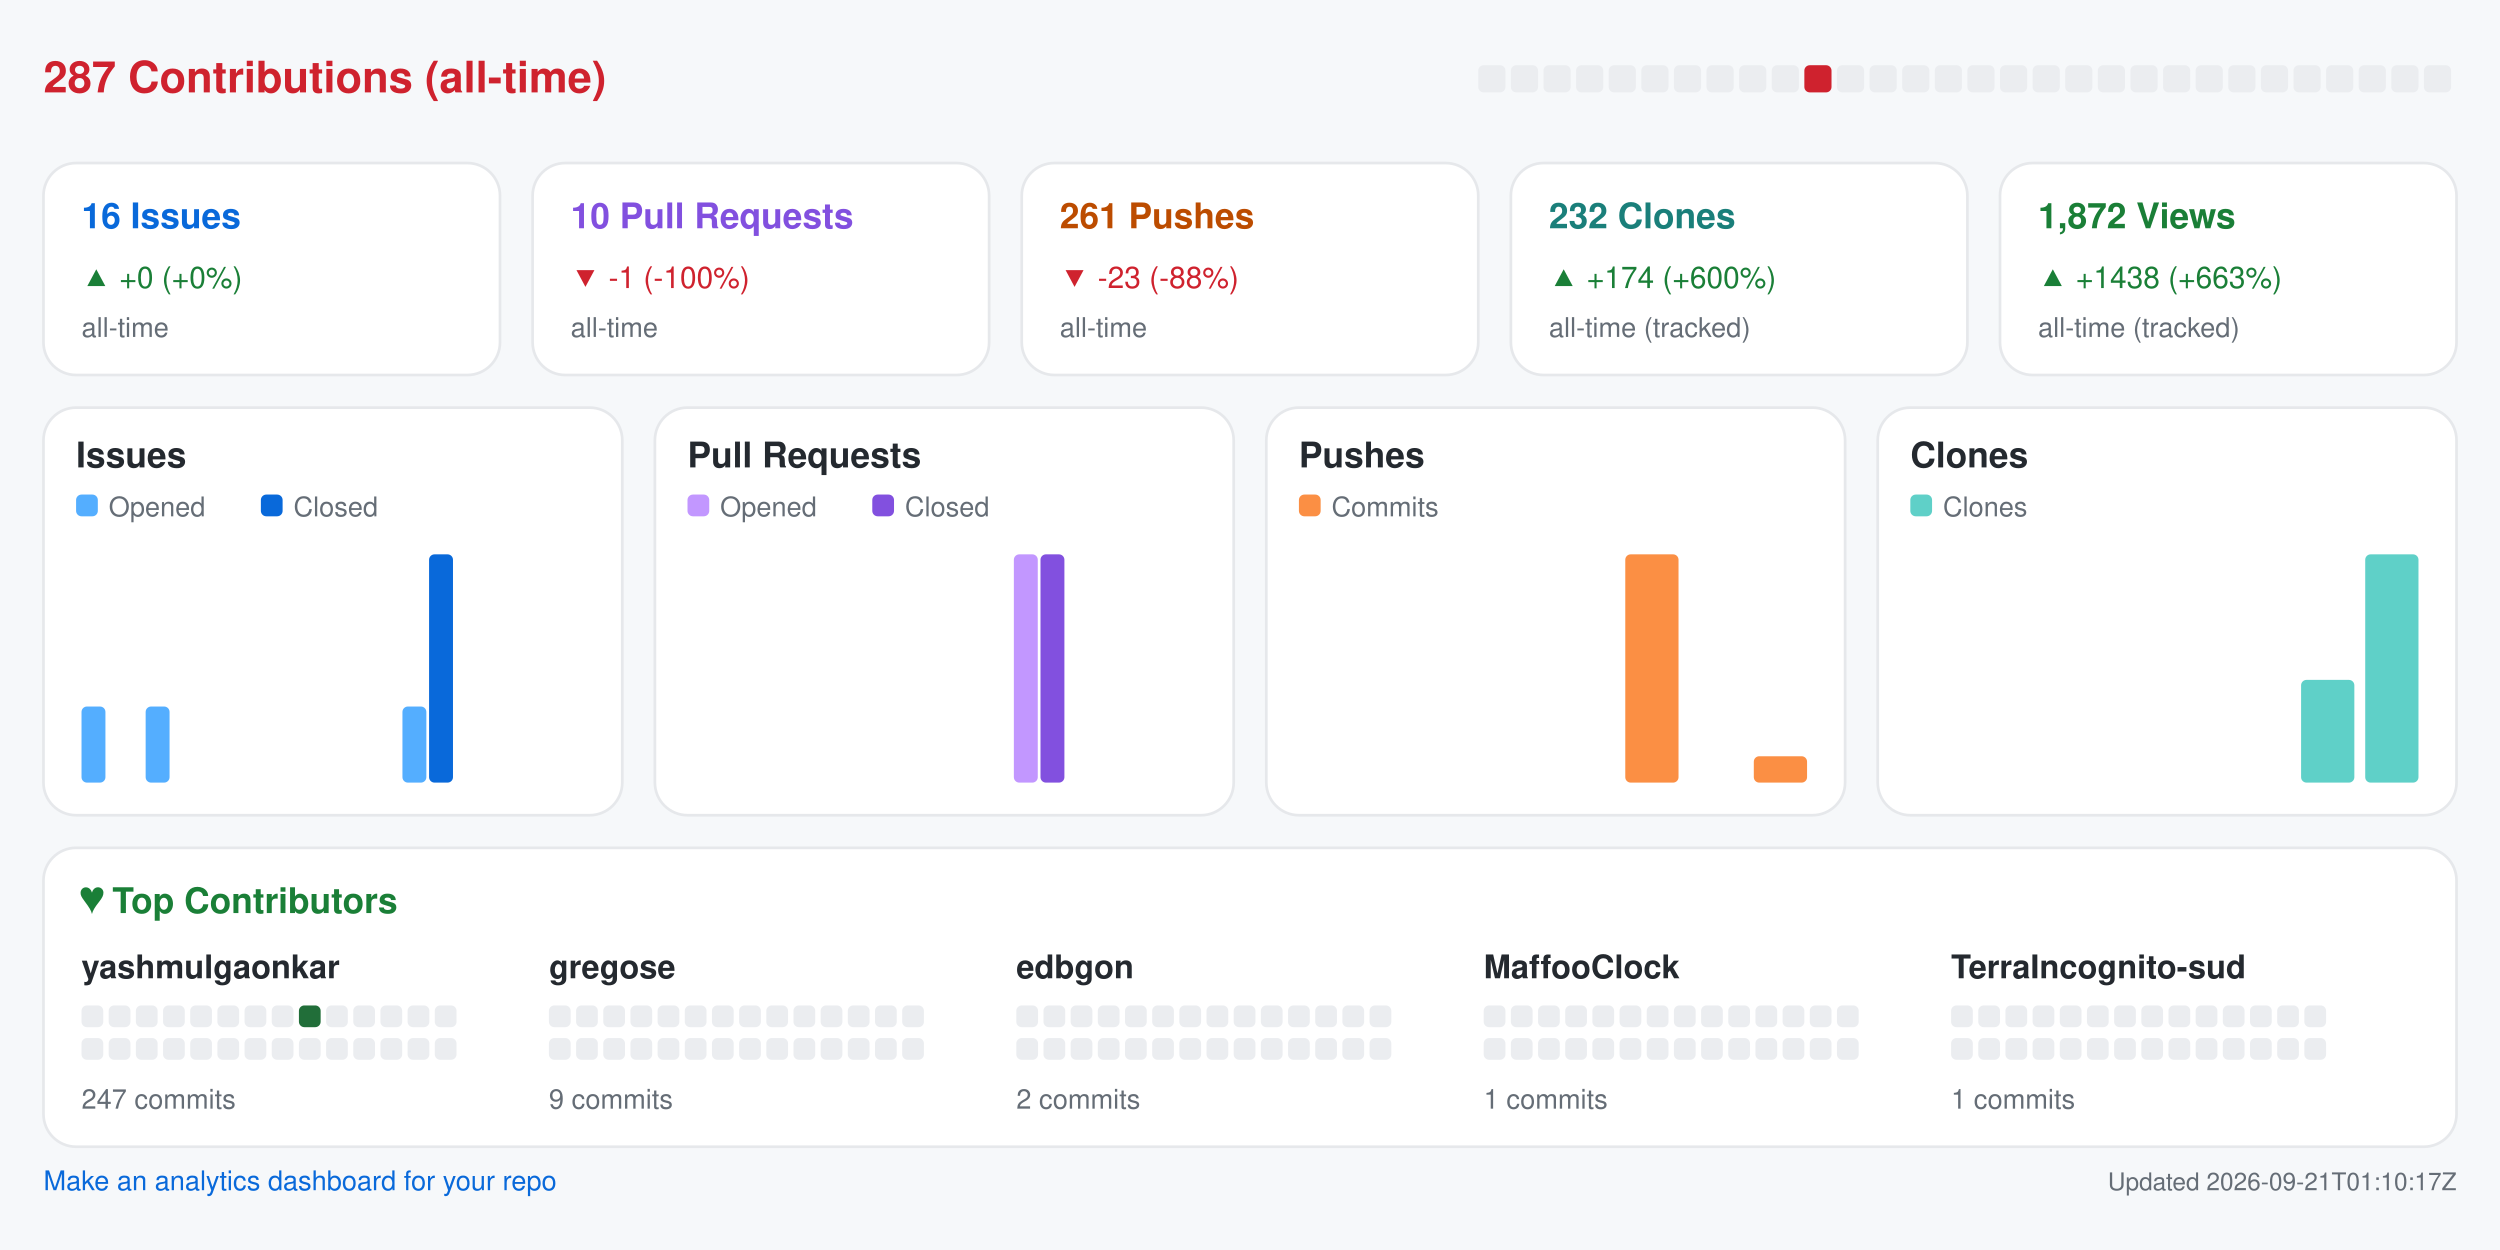
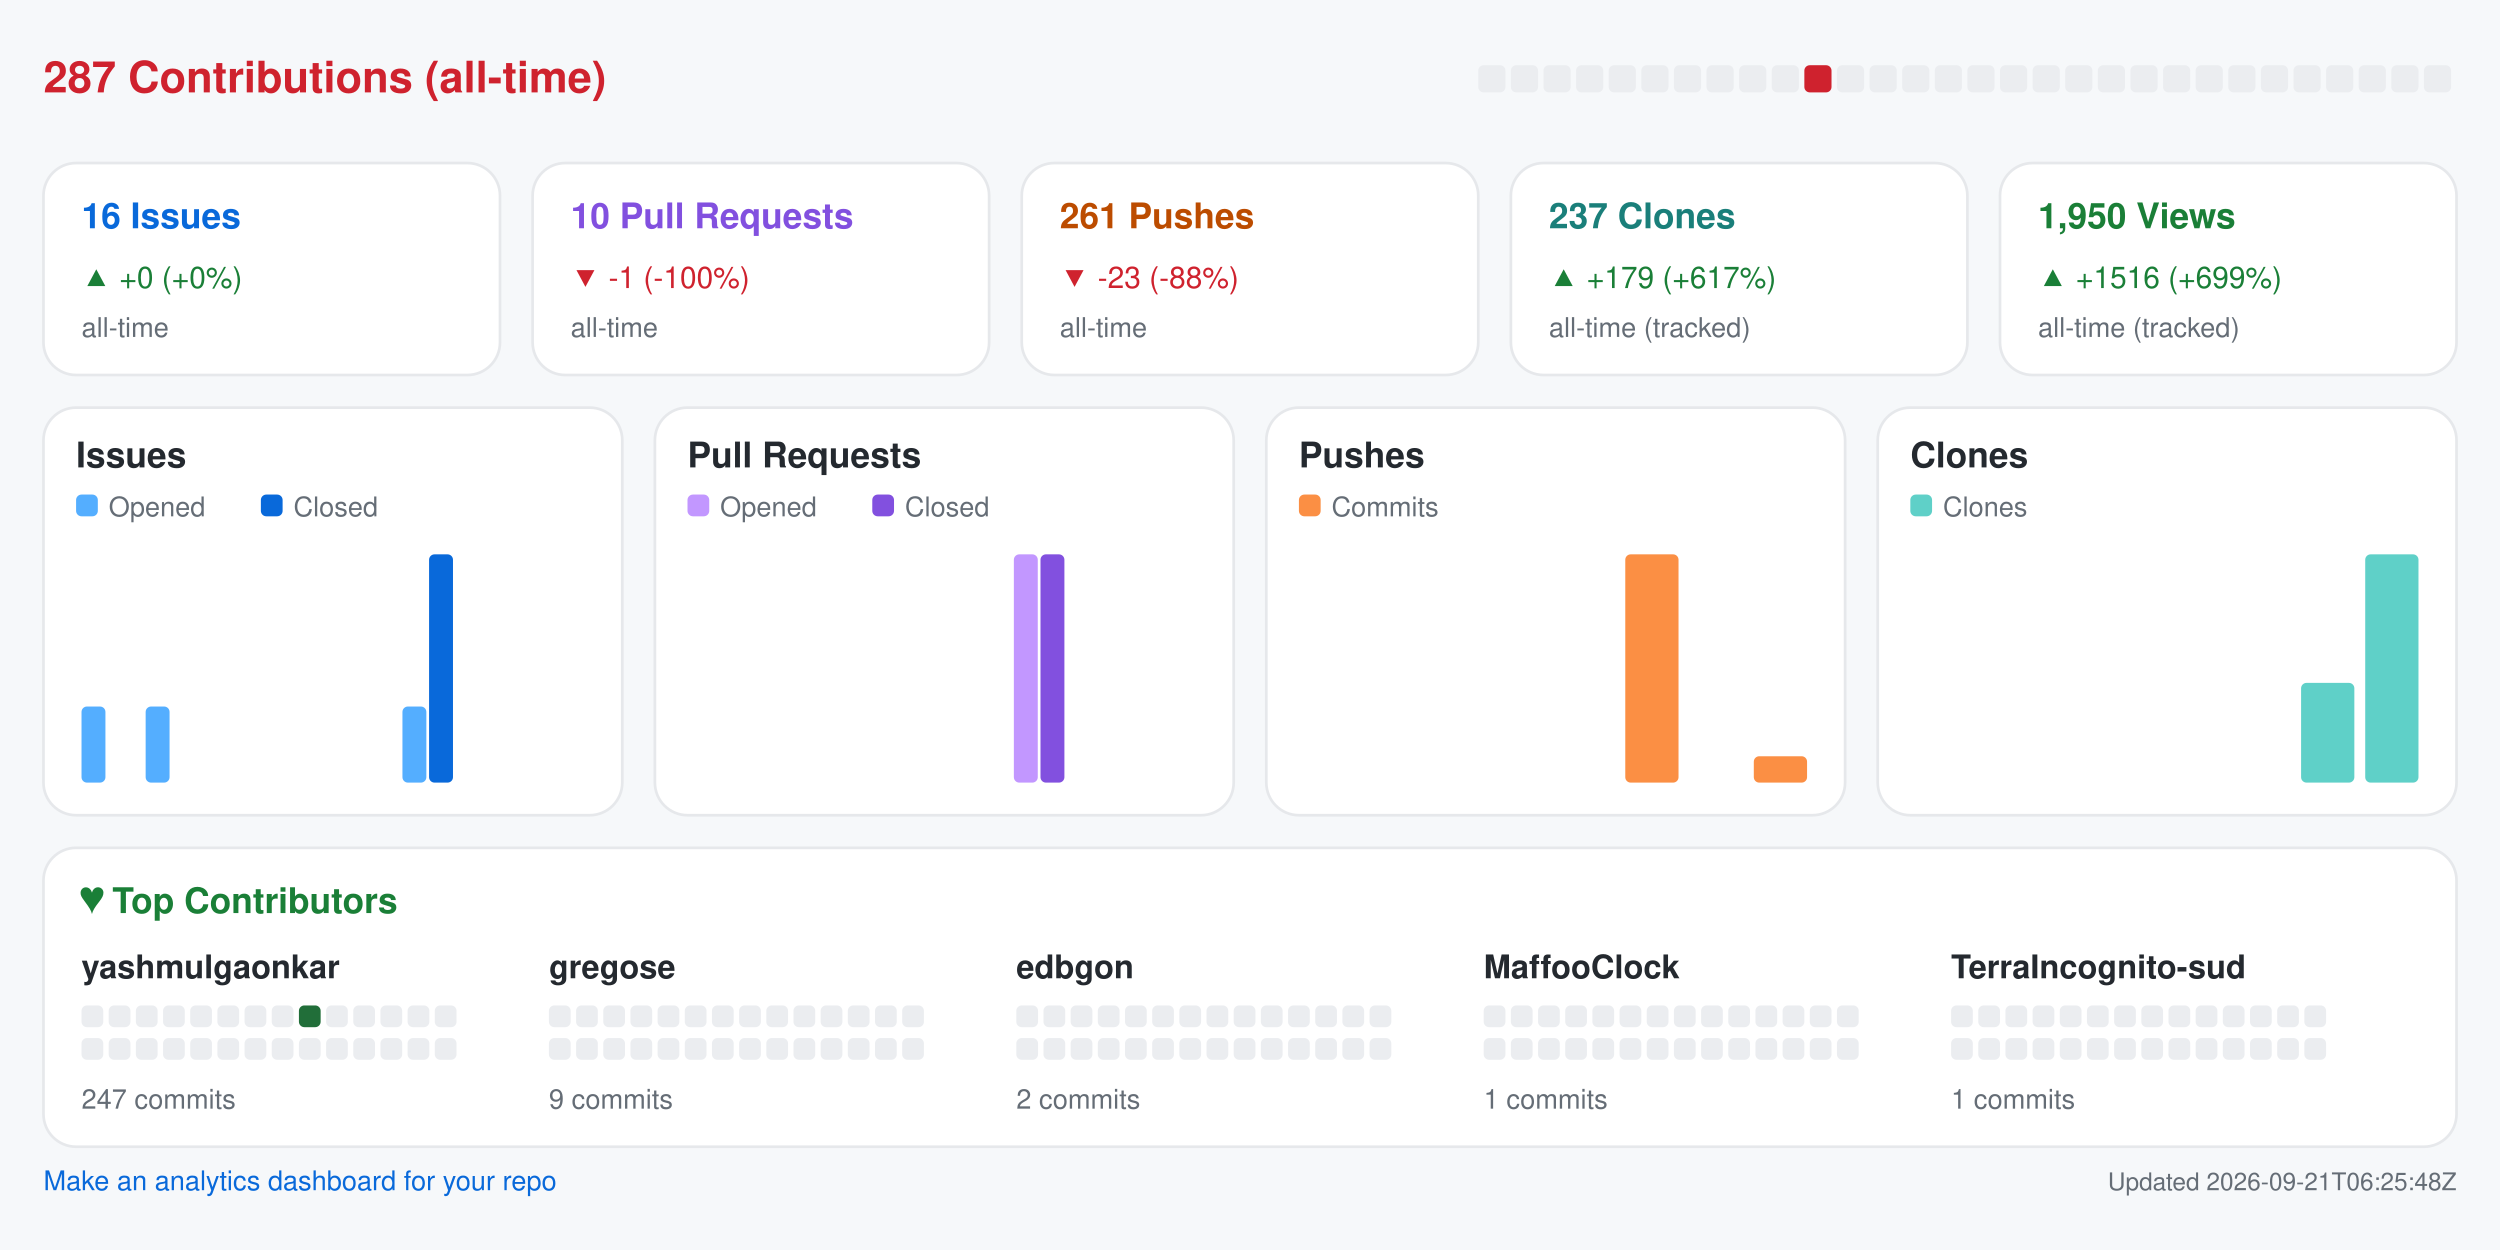
<svg xmlns="http://www.w3.org/2000/svg" width="920" height="460" viewBox="0 0 920 460" role="img" aria-label="Repository analytics for yashmulgaonkar/halo">
  <rect x="0.0" y="0.0" width="920.0" height="460.0" rx="0" fill="#f6f8fa" />
  <text x="16.0" y="34.0" fill="#cf222e" font-size="16" font-family="-apple-system,BlinkMacSystemFont,Segoe UI,Helvetica,Arial,sans-serif" font-weight="600" text-anchor="start">287 Contributions (all-time)</text>
  <rect x="544.0" y="24.0" width="10.0" height="10.0" rx="2" fill="#ebedf0" />
  <rect x="556.0" y="24.0" width="10.0" height="10.0" rx="2" fill="#ebedf0" />
  <rect x="568.0" y="24.0" width="10.0" height="10.0" rx="2" fill="#ebedf0" />
  <rect x="580.0" y="24.0" width="10.0" height="10.0" rx="2" fill="#ebedf0" />
  <rect x="592.0" y="24.0" width="10.0" height="10.0" rx="2" fill="#ebedf0" />
  <rect x="604.0" y="24.0" width="10.0" height="10.0" rx="2" fill="#ebedf0" />
  <rect x="616.0" y="24.0" width="10.0" height="10.0" rx="2" fill="#ebedf0" />
  <rect x="628.0" y="24.0" width="10.0" height="10.0" rx="2" fill="#ebedf0" />
  <rect x="640.0" y="24.0" width="10.0" height="10.0" rx="2" fill="#ebedf0" />
  <rect x="652.0" y="24.0" width="10.0" height="10.0" rx="2" fill="#ebedf0" />
  <rect x="664.0" y="24.0" width="10.0" height="10.0" rx="2" fill="#cf222e" />
  <rect x="676.0" y="24.0" width="10.0" height="10.0" rx="2" fill="#ebedf0" />
  <rect x="688.0" y="24.0" width="10.0" height="10.0" rx="2" fill="#ebedf0" />
  <rect x="700.0" y="24.0" width="10.0" height="10.0" rx="2" fill="#ebedf0" />
  <rect x="712.0" y="24.0" width="10.0" height="10.0" rx="2" fill="#ebedf0" />
  <rect x="724.0" y="24.0" width="10.0" height="10.0" rx="2" fill="#ebedf0" />
  <rect x="736.0" y="24.0" width="10.0" height="10.0" rx="2" fill="#ebedf0" />
  <rect x="748.0" y="24.0" width="10.0" height="10.0" rx="2" fill="#ebedf0" />
  <rect x="760.0" y="24.0" width="10.0" height="10.0" rx="2" fill="#ebedf0" />
  <rect x="772.0" y="24.0" width="10.0" height="10.0" rx="2" fill="#ebedf0" />
  <rect x="784.0" y="24.0" width="10.0" height="10.0" rx="2" fill="#ebedf0" />
  <rect x="796.0" y="24.0" width="10.0" height="10.0" rx="2" fill="#ebedf0" />
  <rect x="808.0" y="24.0" width="10.0" height="10.0" rx="2" fill="#ebedf0" />
  <rect x="820.0" y="24.0" width="10.0" height="10.0" rx="2" fill="#ebedf0" />
  <rect x="832.0" y="24.0" width="10.0" height="10.0" rx="2" fill="#ebedf0" />
  <rect x="844.0" y="24.0" width="10.0" height="10.0" rx="2" fill="#ebedf0" />
  <rect x="856.0" y="24.0" width="10.0" height="10.0" rx="2" fill="#ebedf0" />
  <rect x="868.0" y="24.0" width="10.0" height="10.0" rx="2" fill="#ebedf0" />
  <rect x="880.0" y="24.0" width="10.0" height="10.0" rx="2" fill="#ebedf0" />
  <rect x="892.0" y="24.0" width="10.0" height="10.0" rx="2" fill="#ebedf0" />
  <rect x="16.0" y="60.0" width="168.0" height="78.0" rx="12" fill="#ffffff" stroke="#e6e8eb" />
  <text x="30.0" y="84.0" fill="#0969da" font-size="13" font-family="-apple-system,BlinkMacSystemFont,Segoe UI,Helvetica,Arial,sans-serif" font-weight="600" text-anchor="start">16 Issues</text>
  <text x="30.0" y="106.0" fill="#1a7f37" font-size="11" font-family="-apple-system,BlinkMacSystemFont,Segoe UI,Helvetica,Arial,sans-serif" font-weight="400" text-anchor="start">▲ +0 (+0%)</text>
  <text x="30.0" y="124.0" fill="#656d76" font-size="10" font-family="-apple-system,BlinkMacSystemFont,Segoe UI,Helvetica,Arial,sans-serif" font-weight="400" text-anchor="start">all-time</text>
  <rect x="196.0" y="60.0" width="168.0" height="78.0" rx="12" fill="#ffffff" stroke="#e6e8eb" />
  <text x="210.0" y="84.0" fill="#8250df" font-size="13" font-family="-apple-system,BlinkMacSystemFont,Segoe UI,Helvetica,Arial,sans-serif" font-weight="600" text-anchor="start">10 Pull Requests</text>
  <text x="210.0" y="106.0" fill="#cf222e" font-size="11" font-family="-apple-system,BlinkMacSystemFont,Segoe UI,Helvetica,Arial,sans-serif" font-weight="400" text-anchor="start">▼ -1 (-100%)</text>
  <text x="210.0" y="124.0" fill="#656d76" font-size="10" font-family="-apple-system,BlinkMacSystemFont,Segoe UI,Helvetica,Arial,sans-serif" font-weight="400" text-anchor="start">all-time</text>
  <rect x="376.0" y="60.0" width="168.0" height="78.0" rx="12" fill="#ffffff" stroke="#e6e8eb" />
  <text x="390.0" y="84.0" fill="#bc4c00" font-size="13" font-family="-apple-system,BlinkMacSystemFont,Segoe UI,Helvetica,Arial,sans-serif" font-weight="600" text-anchor="start">261 Pushes</text>
  <text x="390.0" y="106.0" fill="#cf222e" font-size="11" font-family="-apple-system,BlinkMacSystemFont,Segoe UI,Helvetica,Arial,sans-serif" font-weight="400" text-anchor="start">▼ -23 (-88%)</text>
  <text x="390.0" y="124.0" fill="#656d76" font-size="10" font-family="-apple-system,BlinkMacSystemFont,Segoe UI,Helvetica,Arial,sans-serif" font-weight="400" text-anchor="start">all-time</text>
  <rect x="556.0" y="60.0" width="168.0" height="78.0" rx="12" fill="#ffffff" stroke="#e6e8eb" />
-   <text x="570.0" y="84.0" fill="#1a7f7a" font-size="13" font-family="-apple-system,BlinkMacSystemFont,Segoe UI,Helvetica,Arial,sans-serif" font-weight="600" text-anchor="start">232 Clones</text>
-   <text x="570.0" y="106.0" fill="#1a7f37" font-size="11" font-family="-apple-system,BlinkMacSystemFont,Segoe UI,Helvetica,Arial,sans-serif" font-weight="400" text-anchor="start">▲ +174 (+600%)</text>
+   <text x="570.0" y="84.0" fill="#1a7f7a" font-size="13" font-family="-apple-system,BlinkMacSystemFont,Segoe UI,Helvetica,Arial,sans-serif" font-weight="600" text-anchor="start">237 Clones</text>
+   <text x="570.0" y="106.0" fill="#1a7f37" font-size="11" font-family="-apple-system,BlinkMacSystemFont,Segoe UI,Helvetica,Arial,sans-serif" font-weight="400" text-anchor="start">▲ +179 (+617%)</text>
  <text x="570.0" y="124.0" fill="#656d76" font-size="10" font-family="-apple-system,BlinkMacSystemFont,Segoe UI,Helvetica,Arial,sans-serif" font-weight="400" text-anchor="start">all-time (tracked)</text>
  <rect x="736.0" y="60.0" width="168.0" height="78.0" rx="12" fill="#ffffff" stroke="#e6e8eb" />
-   <text x="750.0" y="84.0" fill="#1a7f37" font-size="13" font-family="-apple-system,BlinkMacSystemFont,Segoe UI,Helvetica,Arial,sans-serif" font-weight="600" text-anchor="start">1,872 Views</text>
-   <text x="750.0" y="106.0" fill="#1a7f37" font-size="11" font-family="-apple-system,BlinkMacSystemFont,Segoe UI,Helvetica,Arial,sans-serif" font-weight="400" text-anchor="start">▲ +1438 (+663%)</text>
+   <text x="750.0" y="84.0" fill="#1a7f37" font-size="13" font-family="-apple-system,BlinkMacSystemFont,Segoe UI,Helvetica,Arial,sans-serif" font-weight="600" text-anchor="start">1,950 Views</text>
+   <text x="750.0" y="106.0" fill="#1a7f37" font-size="11" font-family="-apple-system,BlinkMacSystemFont,Segoe UI,Helvetica,Arial,sans-serif" font-weight="400" text-anchor="start">▲ +1516 (+699%)</text>
  <text x="750.0" y="124.0" fill="#656d76" font-size="10" font-family="-apple-system,BlinkMacSystemFont,Segoe UI,Helvetica,Arial,sans-serif" font-weight="400" text-anchor="start">all-time (tracked)</text>
  <rect x="16.0" y="150.0" width="213.0" height="150.0" rx="12" fill="#ffffff" stroke="#e6e8eb" />
  <text x="28.0" y="172.0" fill="#24292f" font-size="13" font-family="-apple-system,BlinkMacSystemFont,Segoe UI,Helvetica,Arial,sans-serif" font-weight="600" text-anchor="start">Issues</text>
  <rect x="28.0" y="182.0" width="8.0" height="8.0" rx="2" fill="#54aeff" />
  <text x="40.0" y="190.0" fill="#656d76" font-size="10" font-family="-apple-system,BlinkMacSystemFont,Segoe UI,Helvetica,Arial,sans-serif" font-weight="400" text-anchor="start">Opened</text>
  <rect x="96.0" y="182.0" width="8.0" height="8.0" rx="2" fill="#0969da" />
  <text x="108.0" y="190.0" fill="#656d76" font-size="10" font-family="-apple-system,BlinkMacSystemFont,Segoe UI,Helvetica,Arial,sans-serif" font-weight="400" text-anchor="start">Closed</text>
  <rect x="30.0" y="260.0" width="8.8" height="28.0" rx="2" fill="#54aeff" />
  <rect x="39.8" y="288.0" width="8.8" height="0.0" rx="2" fill="#0969da" />
  <rect x="53.6" y="260.0" width="8.8" height="28.0" rx="2" fill="#54aeff" />
  <rect x="63.4" y="288.0" width="8.8" height="0.0" rx="2" fill="#0969da" />
  <rect x="77.2" y="288.0" width="8.8" height="0.0" rx="2" fill="#54aeff" />
  <rect x="87.1" y="288.0" width="8.8" height="0.0" rx="2" fill="#0969da" />
  <rect x="100.9" y="288.0" width="8.8" height="0.0" rx="2" fill="#54aeff" />
  <rect x="110.7" y="288.0" width="8.8" height="0.0" rx="2" fill="#0969da" />
  <rect x="124.5" y="288.0" width="8.8" height="0.0" rx="2" fill="#54aeff" />
  <rect x="134.3" y="288.0" width="8.8" height="0.0" rx="2" fill="#0969da" />
  <rect x="148.1" y="260.0" width="8.8" height="28.0" rx="2" fill="#54aeff" />
  <rect x="157.9" y="204.0" width="8.8" height="84.0" rx="2" fill="#0969da" />
  <rect x="171.8" y="288.0" width="8.8" height="0.0" rx="2" fill="#54aeff" />
  <rect x="181.6" y="288.0" width="8.8" height="0.0" rx="2" fill="#0969da" />
  <rect x="195.4" y="288.0" width="8.8" height="0.0" rx="2" fill="#54aeff" />
  <rect x="205.2" y="288.0" width="8.8" height="0.0" rx="2" fill="#0969da" />
  <rect x="241.0" y="150.0" width="213.0" height="150.0" rx="12" fill="#ffffff" stroke="#e6e8eb" />
  <text x="253.0" y="172.0" fill="#24292f" font-size="13" font-family="-apple-system,BlinkMacSystemFont,Segoe UI,Helvetica,Arial,sans-serif" font-weight="600" text-anchor="start">Pull Requests</text>
  <rect x="253.0" y="182.0" width="8.0" height="8.0" rx="2" fill="#c297ff" />
  <text x="265.0" y="190.0" fill="#656d76" font-size="10" font-family="-apple-system,BlinkMacSystemFont,Segoe UI,Helvetica,Arial,sans-serif" font-weight="400" text-anchor="start">Opened</text>
  <rect x="321.0" y="182.0" width="8.0" height="8.0" rx="2" fill="#8250df" />
  <text x="333.0" y="190.0" fill="#656d76" font-size="10" font-family="-apple-system,BlinkMacSystemFont,Segoe UI,Helvetica,Arial,sans-serif" font-weight="400" text-anchor="start">Closed</text>
  <rect x="255.0" y="288.0" width="8.8" height="0.0" rx="2" fill="#c297ff" />
  <rect x="264.8" y="288.0" width="8.8" height="0.0" rx="2" fill="#8250df" />
  <rect x="278.6" y="288.0" width="8.8" height="0.0" rx="2" fill="#c297ff" />
  <rect x="288.4" y="288.0" width="8.8" height="0.0" rx="2" fill="#8250df" />
  <rect x="302.2" y="288.0" width="8.8" height="0.0" rx="2" fill="#c297ff" />
  <rect x="312.1" y="288.0" width="8.8" height="0.0" rx="2" fill="#8250df" />
  <rect x="325.9" y="288.0" width="8.8" height="0.0" rx="2" fill="#c297ff" />
  <rect x="335.7" y="288.0" width="8.8" height="0.0" rx="2" fill="#8250df" />
  <rect x="349.5" y="288.0" width="8.8" height="0.0" rx="2" fill="#c297ff" />
  <rect x="359.3" y="288.0" width="8.8" height="0.0" rx="2" fill="#8250df" />
  <rect x="373.1" y="204.0" width="8.8" height="84.0" rx="2" fill="#c297ff" />
  <rect x="382.9" y="204.0" width="8.8" height="84.0" rx="2" fill="#8250df" />
  <rect x="396.8" y="288.0" width="8.8" height="0.0" rx="2" fill="#c297ff" />
  <rect x="406.6" y="288.0" width="8.8" height="0.0" rx="2" fill="#8250df" />
  <rect x="420.4" y="288.0" width="8.8" height="0.0" rx="2" fill="#c297ff" />
  <rect x="430.2" y="288.0" width="8.8" height="0.0" rx="2" fill="#8250df" />
  <rect x="466.0" y="150.0" width="213.0" height="150.0" rx="12" fill="#ffffff" stroke="#e6e8eb" />
  <text x="478.0" y="172.0" fill="#24292f" font-size="13" font-family="-apple-system,BlinkMacSystemFont,Segoe UI,Helvetica,Arial,sans-serif" font-weight="600" text-anchor="start">Pushes</text>
  <rect x="478.0" y="182.0" width="8.0" height="8.0" rx="2" fill="#fb8f44" />
  <text x="490.0" y="190.0" fill="#656d76" font-size="10" font-family="-apple-system,BlinkMacSystemFont,Segoe UI,Helvetica,Arial,sans-serif" font-weight="400" text-anchor="start">Commits</text>
  <rect x="480.0" y="288.0" width="19.6" height="0.0" rx="2" fill="#fb8f44" />
  <rect x="503.6" y="288.0" width="19.6" height="0.0" rx="2" fill="#fb8f44" />
  <rect x="527.2" y="288.0" width="19.6" height="0.0" rx="2" fill="#fb8f44" />
  <rect x="550.9" y="288.0" width="19.6" height="0.0" rx="2" fill="#fb8f44" />
  <rect x="574.5" y="288.0" width="19.6" height="0.0" rx="2" fill="#fb8f44" />
  <rect x="598.1" y="204.0" width="19.6" height="84.0" rx="2" fill="#fb8f44" />
  <rect x="621.8" y="288.0" width="19.6" height="0.0" rx="2" fill="#fb8f44" />
  <rect x="645.4" y="278.3" width="19.6" height="9.7" rx="2" fill="#fb8f44" />
  <rect x="691.0" y="150.0" width="213.0" height="150.0" rx="12" fill="#ffffff" stroke="#e6e8eb" />
  <text x="703.0" y="172.0" fill="#24292f" font-size="13" font-family="-apple-system,BlinkMacSystemFont,Segoe UI,Helvetica,Arial,sans-serif" font-weight="600" text-anchor="start">Clones</text>
  <rect x="703.0" y="182.0" width="8.0" height="8.0" rx="2" fill="#5fd0c8" />
  <text x="715.0" y="190.0" fill="#656d76" font-size="10" font-family="-apple-system,BlinkMacSystemFont,Segoe UI,Helvetica,Arial,sans-serif" font-weight="400" text-anchor="start">Clones</text>
  <rect x="705.0" y="288.0" width="19.6" height="0.0" rx="2" fill="#5fd0c8" />
  <rect x="728.6" y="288.0" width="19.6" height="0.0" rx="2" fill="#5fd0c8" />
  <rect x="752.2" y="288.0" width="19.6" height="0.0" rx="2" fill="#5fd0c8" />
  <rect x="775.9" y="288.0" width="19.6" height="0.0" rx="2" fill="#5fd0c8" />
  <rect x="799.5" y="288.0" width="19.6" height="0.0" rx="2" fill="#5fd0c8" />
  <rect x="823.1" y="288.0" width="19.6" height="0.0" rx="2" fill="#5fd0c8" />
-   <rect x="846.8" y="250.2" width="19.6" height="37.8" rx="2" fill="#5fd0c8" />
+   <rect x="846.8" y="251.3" width="19.6" height="36.7" rx="2" fill="#5fd0c8" />
  <rect x="870.4" y="204.0" width="19.6" height="84.0" rx="2" fill="#5fd0c8" />
  <rect x="16.0" y="312.0" width="888.0" height="110.0" rx="12" fill="#ffffff" stroke="#e6e8eb" />
  <text x="30.0" y="336.0" fill="#1a7f37" font-size="13" font-family="-apple-system,BlinkMacSystemFont,Segoe UI,Helvetica,Arial,sans-serif" font-weight="600" text-anchor="start">♥  Top Contributors</text>
  <text x="30.0" y="360.0" fill="#24292f" font-size="12" font-family="-apple-system,BlinkMacSystemFont,Segoe UI,Helvetica,Arial,sans-serif" font-weight="600" text-anchor="start">yashmulgaonkar</text>
  <rect x="30.0" y="370.0" width="8.0" height="8.0" rx="2" fill="#ebedf0" />
  <rect x="40.0" y="370.0" width="8.0" height="8.0" rx="2" fill="#ebedf0" />
  <rect x="50.0" y="370.0" width="8.0" height="8.0" rx="2" fill="#ebedf0" />
  <rect x="60.0" y="370.0" width="8.0" height="8.0" rx="2" fill="#ebedf0" />
  <rect x="70.0" y="370.0" width="8.0" height="8.0" rx="2" fill="#ebedf0" />
  <rect x="80.0" y="370.0" width="8.0" height="8.0" rx="2" fill="#ebedf0" />
  <rect x="90.0" y="370.0" width="8.0" height="8.0" rx="2" fill="#ebedf0" />
  <rect x="100.0" y="370.0" width="8.0" height="8.0" rx="2" fill="#ebedf0" />
  <rect x="110.0" y="370.0" width="8.0" height="8.0" rx="2" fill="#216e39" />
  <rect x="120.0" y="370.0" width="8.0" height="8.0" rx="2" fill="#ebedf0" />
  <rect x="130.0" y="370.0" width="8.0" height="8.0" rx="2" fill="#ebedf0" />
  <rect x="140.0" y="370.0" width="8.0" height="8.0" rx="2" fill="#ebedf0" />
  <rect x="150.0" y="370.0" width="8.0" height="8.0" rx="2" fill="#ebedf0" />
  <rect x="160.0" y="370.0" width="8.0" height="8.0" rx="2" fill="#ebedf0" />
  <rect x="30.0" y="382.0" width="8.0" height="8.0" rx="2" fill="#ebedf0" />
  <rect x="40.0" y="382.0" width="8.0" height="8.0" rx="2" fill="#ebedf0" />
  <rect x="50.0" y="382.0" width="8.0" height="8.0" rx="2" fill="#ebedf0" />
  <rect x="60.0" y="382.0" width="8.0" height="8.0" rx="2" fill="#ebedf0" />
  <rect x="70.0" y="382.0" width="8.0" height="8.0" rx="2" fill="#ebedf0" />
  <rect x="80.0" y="382.0" width="8.0" height="8.0" rx="2" fill="#ebedf0" />
  <rect x="90.0" y="382.0" width="8.0" height="8.0" rx="2" fill="#ebedf0" />
  <rect x="100.0" y="382.0" width="8.0" height="8.0" rx="2" fill="#ebedf0" />
  <rect x="110.0" y="382.0" width="8.0" height="8.0" rx="2" fill="#ebedf0" />
  <rect x="120.0" y="382.0" width="8.0" height="8.0" rx="2" fill="#ebedf0" />
  <rect x="130.0" y="382.0" width="8.0" height="8.0" rx="2" fill="#ebedf0" />
  <rect x="140.0" y="382.0" width="8.0" height="8.0" rx="2" fill="#ebedf0" />
  <rect x="150.0" y="382.0" width="8.0" height="8.0" rx="2" fill="#ebedf0" />
  <rect x="160.0" y="382.0" width="8.0" height="8.0" rx="2" fill="#ebedf0" />
  <text x="30.0" y="408.0" fill="#656d76" font-size="10" font-family="-apple-system,BlinkMacSystemFont,Segoe UI,Helvetica,Arial,sans-serif" font-weight="400" text-anchor="start">247 commits</text>
  <text x="202.0" y="360.0" fill="#24292f" font-size="12" font-family="-apple-system,BlinkMacSystemFont,Segoe UI,Helvetica,Arial,sans-serif" font-weight="600" text-anchor="start">gregose</text>
  <rect x="202.0" y="370.0" width="8.0" height="8.0" rx="2" fill="#ebedf0" />
  <rect x="212.0" y="370.0" width="8.0" height="8.0" rx="2" fill="#ebedf0" />
  <rect x="222.0" y="370.0" width="8.0" height="8.0" rx="2" fill="#ebedf0" />
  <rect x="232.0" y="370.0" width="8.0" height="8.0" rx="2" fill="#ebedf0" />
  <rect x="242.0" y="370.0" width="8.0" height="8.0" rx="2" fill="#ebedf0" />
  <rect x="252.0" y="370.0" width="8.0" height="8.0" rx="2" fill="#ebedf0" />
  <rect x="262.0" y="370.0" width="8.0" height="8.0" rx="2" fill="#ebedf0" />
  <rect x="272.0" y="370.0" width="8.0" height="8.0" rx="2" fill="#ebedf0" />
  <rect x="282.0" y="370.0" width="8.0" height="8.0" rx="2" fill="#ebedf0" />
  <rect x="292.0" y="370.0" width="8.0" height="8.0" rx="2" fill="#ebedf0" />
  <rect x="302.0" y="370.0" width="8.0" height="8.0" rx="2" fill="#ebedf0" />
  <rect x="312.0" y="370.0" width="8.0" height="8.0" rx="2" fill="#ebedf0" />
  <rect x="322.0" y="370.0" width="8.0" height="8.0" rx="2" fill="#ebedf0" />
  <rect x="332.0" y="370.0" width="8.0" height="8.0" rx="2" fill="#ebedf0" />
  <rect x="202.0" y="382.0" width="8.0" height="8.0" rx="2" fill="#ebedf0" />
  <rect x="212.0" y="382.0" width="8.0" height="8.0" rx="2" fill="#ebedf0" />
  <rect x="222.0" y="382.0" width="8.0" height="8.0" rx="2" fill="#ebedf0" />
  <rect x="232.0" y="382.0" width="8.0" height="8.0" rx="2" fill="#ebedf0" />
  <rect x="242.0" y="382.0" width="8.0" height="8.0" rx="2" fill="#ebedf0" />
  <rect x="252.0" y="382.0" width="8.0" height="8.0" rx="2" fill="#ebedf0" />
  <rect x="262.0" y="382.0" width="8.0" height="8.0" rx="2" fill="#ebedf0" />
  <rect x="272.0" y="382.0" width="8.0" height="8.0" rx="2" fill="#ebedf0" />
  <rect x="282.0" y="382.0" width="8.0" height="8.0" rx="2" fill="#ebedf0" />
  <rect x="292.0" y="382.0" width="8.0" height="8.0" rx="2" fill="#ebedf0" />
  <rect x="302.0" y="382.0" width="8.0" height="8.0" rx="2" fill="#ebedf0" />
  <rect x="312.0" y="382.0" width="8.0" height="8.0" rx="2" fill="#ebedf0" />
  <rect x="322.0" y="382.0" width="8.0" height="8.0" rx="2" fill="#ebedf0" />
  <rect x="332.0" y="382.0" width="8.0" height="8.0" rx="2" fill="#ebedf0" />
  <text x="202.0" y="408.0" fill="#656d76" font-size="10" font-family="-apple-system,BlinkMacSystemFont,Segoe UI,Helvetica,Arial,sans-serif" font-weight="400" text-anchor="start">9 commits</text>
  <text x="374.0" y="360.0" fill="#24292f" font-size="12" font-family="-apple-system,BlinkMacSystemFont,Segoe UI,Helvetica,Arial,sans-serif" font-weight="600" text-anchor="start">edbgon</text>
  <rect x="374.0" y="370.0" width="8.0" height="8.0" rx="2" fill="#ebedf0" />
  <rect x="384.0" y="370.0" width="8.0" height="8.0" rx="2" fill="#ebedf0" />
  <rect x="394.0" y="370.0" width="8.0" height="8.0" rx="2" fill="#ebedf0" />
  <rect x="404.0" y="370.0" width="8.0" height="8.0" rx="2" fill="#ebedf0" />
  <rect x="414.0" y="370.0" width="8.0" height="8.0" rx="2" fill="#ebedf0" />
  <rect x="424.0" y="370.0" width="8.0" height="8.0" rx="2" fill="#ebedf0" />
  <rect x="434.0" y="370.0" width="8.0" height="8.0" rx="2" fill="#ebedf0" />
  <rect x="444.0" y="370.0" width="8.0" height="8.0" rx="2" fill="#ebedf0" />
  <rect x="454.0" y="370.0" width="8.0" height="8.0" rx="2" fill="#ebedf0" />
  <rect x="464.0" y="370.0" width="8.0" height="8.0" rx="2" fill="#ebedf0" />
  <rect x="474.0" y="370.0" width="8.0" height="8.0" rx="2" fill="#ebedf0" />
  <rect x="484.0" y="370.0" width="8.0" height="8.0" rx="2" fill="#ebedf0" />
  <rect x="494.0" y="370.0" width="8.0" height="8.0" rx="2" fill="#ebedf0" />
  <rect x="504.0" y="370.0" width="8.0" height="8.0" rx="2" fill="#ebedf0" />
  <rect x="374.0" y="382.0" width="8.0" height="8.0" rx="2" fill="#ebedf0" />
  <rect x="384.0" y="382.0" width="8.0" height="8.0" rx="2" fill="#ebedf0" />
  <rect x="394.0" y="382.0" width="8.0" height="8.0" rx="2" fill="#ebedf0" />
  <rect x="404.0" y="382.0" width="8.0" height="8.0" rx="2" fill="#ebedf0" />
  <rect x="414.0" y="382.0" width="8.0" height="8.0" rx="2" fill="#ebedf0" />
  <rect x="424.0" y="382.0" width="8.0" height="8.0" rx="2" fill="#ebedf0" />
  <rect x="434.0" y="382.0" width="8.0" height="8.0" rx="2" fill="#ebedf0" />
  <rect x="444.0" y="382.0" width="8.0" height="8.0" rx="2" fill="#ebedf0" />
  <rect x="454.0" y="382.0" width="8.0" height="8.0" rx="2" fill="#ebedf0" />
  <rect x="464.0" y="382.0" width="8.0" height="8.0" rx="2" fill="#ebedf0" />
  <rect x="474.0" y="382.0" width="8.0" height="8.0" rx="2" fill="#ebedf0" />
  <rect x="484.0" y="382.0" width="8.0" height="8.0" rx="2" fill="#ebedf0" />
  <rect x="494.0" y="382.0" width="8.0" height="8.0" rx="2" fill="#ebedf0" />
  <rect x="504.0" y="382.0" width="8.0" height="8.0" rx="2" fill="#ebedf0" />
  <text x="374.0" y="408.0" fill="#656d76" font-size="10" font-family="-apple-system,BlinkMacSystemFont,Segoe UI,Helvetica,Arial,sans-serif" font-weight="400" text-anchor="start">2 commits</text>
  <text x="546.0" y="360.0" fill="#24292f" font-size="12" font-family="-apple-system,BlinkMacSystemFont,Segoe UI,Helvetica,Arial,sans-serif" font-weight="600" text-anchor="start">MaffooClock</text>
  <rect x="546.0" y="370.0" width="8.0" height="8.0" rx="2" fill="#ebedf0" />
  <rect x="556.0" y="370.0" width="8.0" height="8.0" rx="2" fill="#ebedf0" />
  <rect x="566.0" y="370.0" width="8.0" height="8.0" rx="2" fill="#ebedf0" />
  <rect x="576.0" y="370.0" width="8.0" height="8.0" rx="2" fill="#ebedf0" />
  <rect x="586.0" y="370.0" width="8.0" height="8.0" rx="2" fill="#ebedf0" />
  <rect x="596.0" y="370.0" width="8.0" height="8.0" rx="2" fill="#ebedf0" />
  <rect x="606.0" y="370.0" width="8.0" height="8.0" rx="2" fill="#ebedf0" />
  <rect x="616.0" y="370.0" width="8.0" height="8.0" rx="2" fill="#ebedf0" />
  <rect x="626.0" y="370.0" width="8.0" height="8.0" rx="2" fill="#ebedf0" />
  <rect x="636.0" y="370.0" width="8.0" height="8.0" rx="2" fill="#ebedf0" />
  <rect x="646.0" y="370.0" width="8.0" height="8.0" rx="2" fill="#ebedf0" />
  <rect x="656.0" y="370.0" width="8.0" height="8.0" rx="2" fill="#ebedf0" />
  <rect x="666.0" y="370.0" width="8.0" height="8.0" rx="2" fill="#ebedf0" />
  <rect x="676.0" y="370.0" width="8.0" height="8.0" rx="2" fill="#ebedf0" />
  <rect x="546.0" y="382.0" width="8.0" height="8.0" rx="2" fill="#ebedf0" />
  <rect x="556.0" y="382.0" width="8.0" height="8.0" rx="2" fill="#ebedf0" />
  <rect x="566.0" y="382.0" width="8.0" height="8.0" rx="2" fill="#ebedf0" />
  <rect x="576.0" y="382.0" width="8.0" height="8.0" rx="2" fill="#ebedf0" />
  <rect x="586.0" y="382.0" width="8.0" height="8.0" rx="2" fill="#ebedf0" />
  <rect x="596.0" y="382.0" width="8.0" height="8.0" rx="2" fill="#ebedf0" />
  <rect x="606.0" y="382.0" width="8.0" height="8.0" rx="2" fill="#ebedf0" />
  <rect x="616.0" y="382.0" width="8.0" height="8.0" rx="2" fill="#ebedf0" />
  <rect x="626.0" y="382.0" width="8.0" height="8.0" rx="2" fill="#ebedf0" />
  <rect x="636.0" y="382.0" width="8.0" height="8.0" rx="2" fill="#ebedf0" />
  <rect x="646.0" y="382.0" width="8.0" height="8.0" rx="2" fill="#ebedf0" />
  <rect x="656.0" y="382.0" width="8.0" height="8.0" rx="2" fill="#ebedf0" />
  <rect x="666.0" y="382.0" width="8.0" height="8.0" rx="2" fill="#ebedf0" />
  <rect x="676.0" y="382.0" width="8.0" height="8.0" rx="2" fill="#ebedf0" />
  <text x="546.0" y="408.0" fill="#656d76" font-size="10" font-family="-apple-system,BlinkMacSystemFont,Segoe UI,Helvetica,Arial,sans-serif" font-weight="400" text-anchor="start">1 commits</text>
  <text x="718.0" y="360.0" fill="#24292f" font-size="12" font-family="-apple-system,BlinkMacSystemFont,Segoe UI,Helvetica,Arial,sans-serif" font-weight="600" text-anchor="start">TerraIncognito-sud</text>
  <rect x="718.0" y="370.0" width="8.0" height="8.0" rx="2" fill="#ebedf0" />
  <rect x="728.0" y="370.0" width="8.0" height="8.0" rx="2" fill="#ebedf0" />
  <rect x="738.0" y="370.0" width="8.0" height="8.0" rx="2" fill="#ebedf0" />
  <rect x="748.0" y="370.0" width="8.0" height="8.0" rx="2" fill="#ebedf0" />
  <rect x="758.0" y="370.0" width="8.0" height="8.0" rx="2" fill="#ebedf0" />
  <rect x="768.0" y="370.0" width="8.0" height="8.0" rx="2" fill="#ebedf0" />
  <rect x="778.0" y="370.0" width="8.0" height="8.0" rx="2" fill="#ebedf0" />
  <rect x="788.0" y="370.0" width="8.0" height="8.0" rx="2" fill="#ebedf0" />
  <rect x="798.0" y="370.0" width="8.0" height="8.0" rx="2" fill="#ebedf0" />
  <rect x="808.0" y="370.0" width="8.0" height="8.0" rx="2" fill="#ebedf0" />
  <rect x="818.0" y="370.0" width="8.0" height="8.0" rx="2" fill="#ebedf0" />
  <rect x="828.0" y="370.0" width="8.0" height="8.0" rx="2" fill="#ebedf0" />
  <rect x="838.0" y="370.0" width="8.0" height="8.0" rx="2" fill="#ebedf0" />
  <rect x="848.0" y="370.0" width="8.0" height="8.0" rx="2" fill="#ebedf0" />
  <rect x="718.0" y="382.0" width="8.0" height="8.0" rx="2" fill="#ebedf0" />
  <rect x="728.0" y="382.0" width="8.0" height="8.0" rx="2" fill="#ebedf0" />
  <rect x="738.0" y="382.0" width="8.0" height="8.0" rx="2" fill="#ebedf0" />
  <rect x="748.0" y="382.0" width="8.0" height="8.0" rx="2" fill="#ebedf0" />
  <rect x="758.0" y="382.0" width="8.0" height="8.0" rx="2" fill="#ebedf0" />
  <rect x="768.0" y="382.0" width="8.0" height="8.0" rx="2" fill="#ebedf0" />
  <rect x="778.0" y="382.0" width="8.0" height="8.0" rx="2" fill="#ebedf0" />
  <rect x="788.0" y="382.0" width="8.0" height="8.0" rx="2" fill="#ebedf0" />
  <rect x="798.0" y="382.0" width="8.0" height="8.0" rx="2" fill="#ebedf0" />
  <rect x="808.0" y="382.0" width="8.0" height="8.0" rx="2" fill="#ebedf0" />
  <rect x="818.0" y="382.0" width="8.0" height="8.0" rx="2" fill="#ebedf0" />
  <rect x="828.0" y="382.0" width="8.0" height="8.0" rx="2" fill="#ebedf0" />
  <rect x="838.0" y="382.0" width="8.0" height="8.0" rx="2" fill="#ebedf0" />
  <rect x="848.0" y="382.0" width="8.0" height="8.0" rx="2" fill="#ebedf0" />
  <text x="718.0" y="408.0" fill="#656d76" font-size="10" font-family="-apple-system,BlinkMacSystemFont,Segoe UI,Helvetica,Arial,sans-serif" font-weight="400" text-anchor="start">1 commits</text>
  <a href="https://github.com/yashmulgaonkar/repo-analytics" target="_blank" rel="noopener noreferrer">
    <text x="16.0" y="438.0" fill="#0969da" font-size="10" font-family="-apple-system,BlinkMacSystemFont,Segoe UI,Helvetica,Arial,sans-serif" font-weight="400" text-anchor="start">Make an analytics dashboard for your repo</text>
  </a>
-   <text x="904.0" y="438.0" fill="#656d76" font-size="9" font-family="-apple-system,BlinkMacSystemFont,Segoe UI,Helvetica,Arial,sans-serif" font-weight="400" text-anchor="end">Updated 2026-09-21T01:10:17Z</text>
+   <text x="904.0" y="438.0" fill="#656d76" font-size="9" font-family="-apple-system,BlinkMacSystemFont,Segoe UI,Helvetica,Arial,sans-serif" font-weight="400" text-anchor="end">Updated 2026-09-21T06:25:48Z</text>
</svg>
